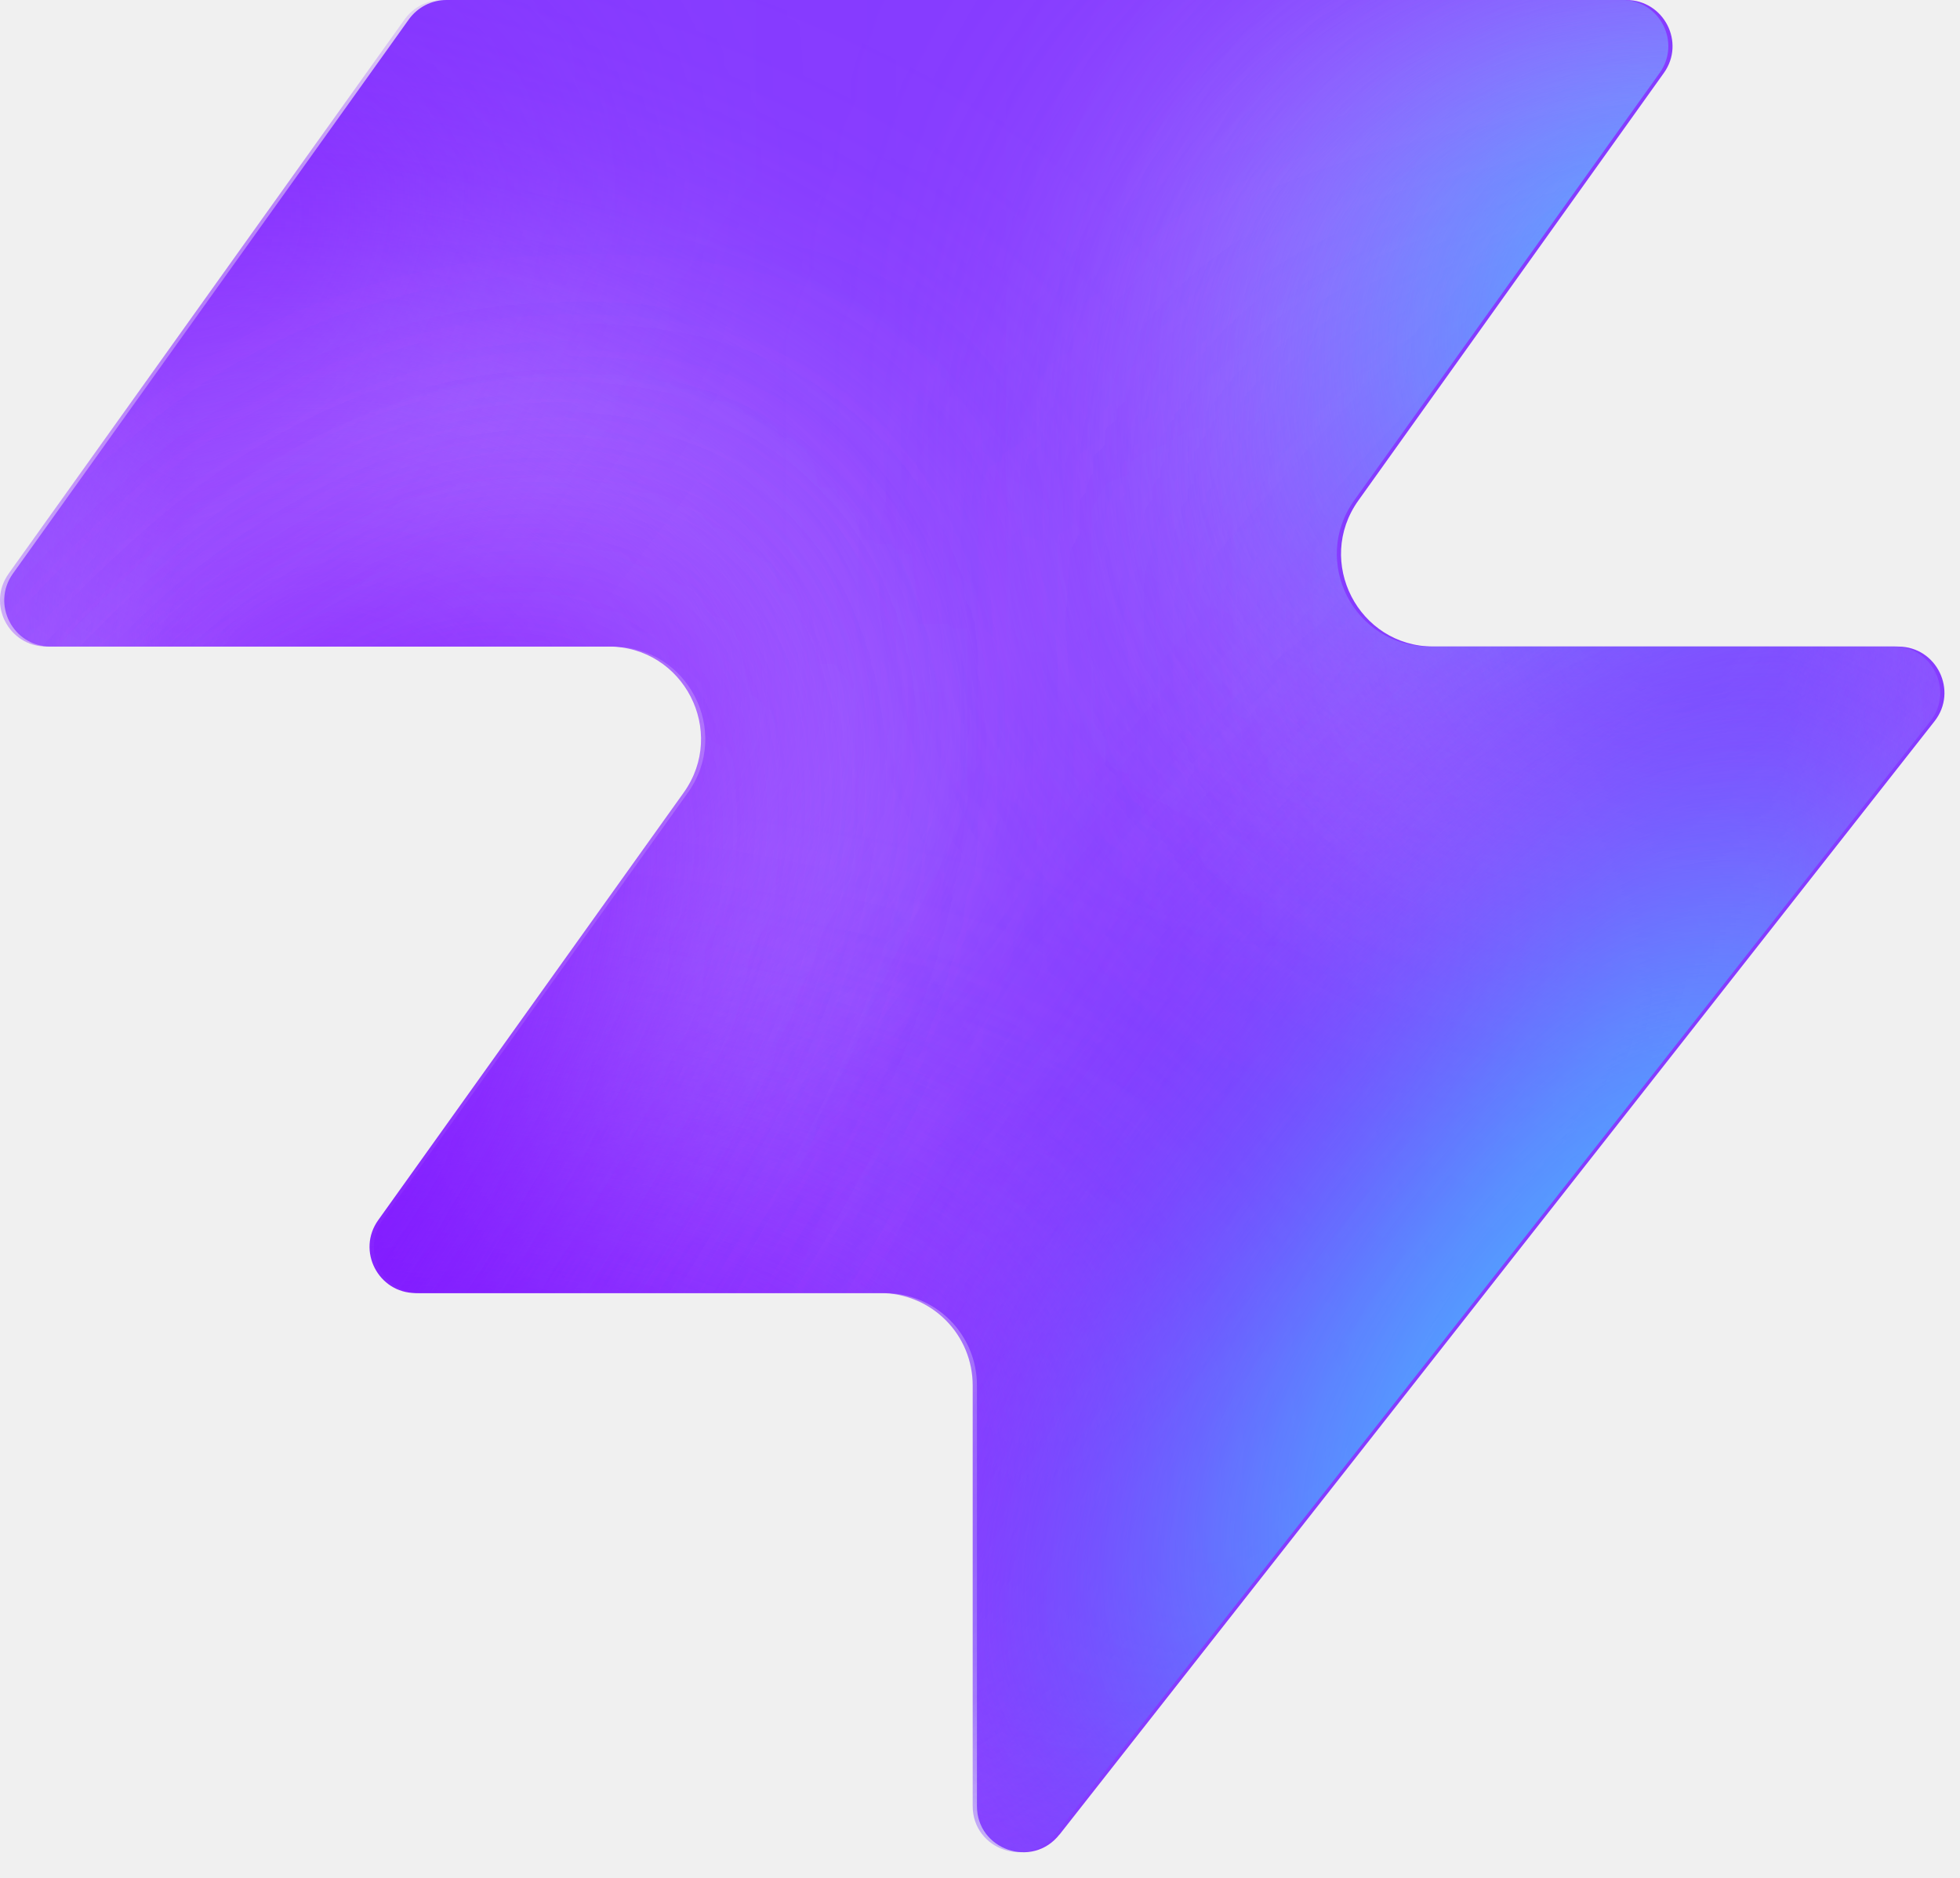
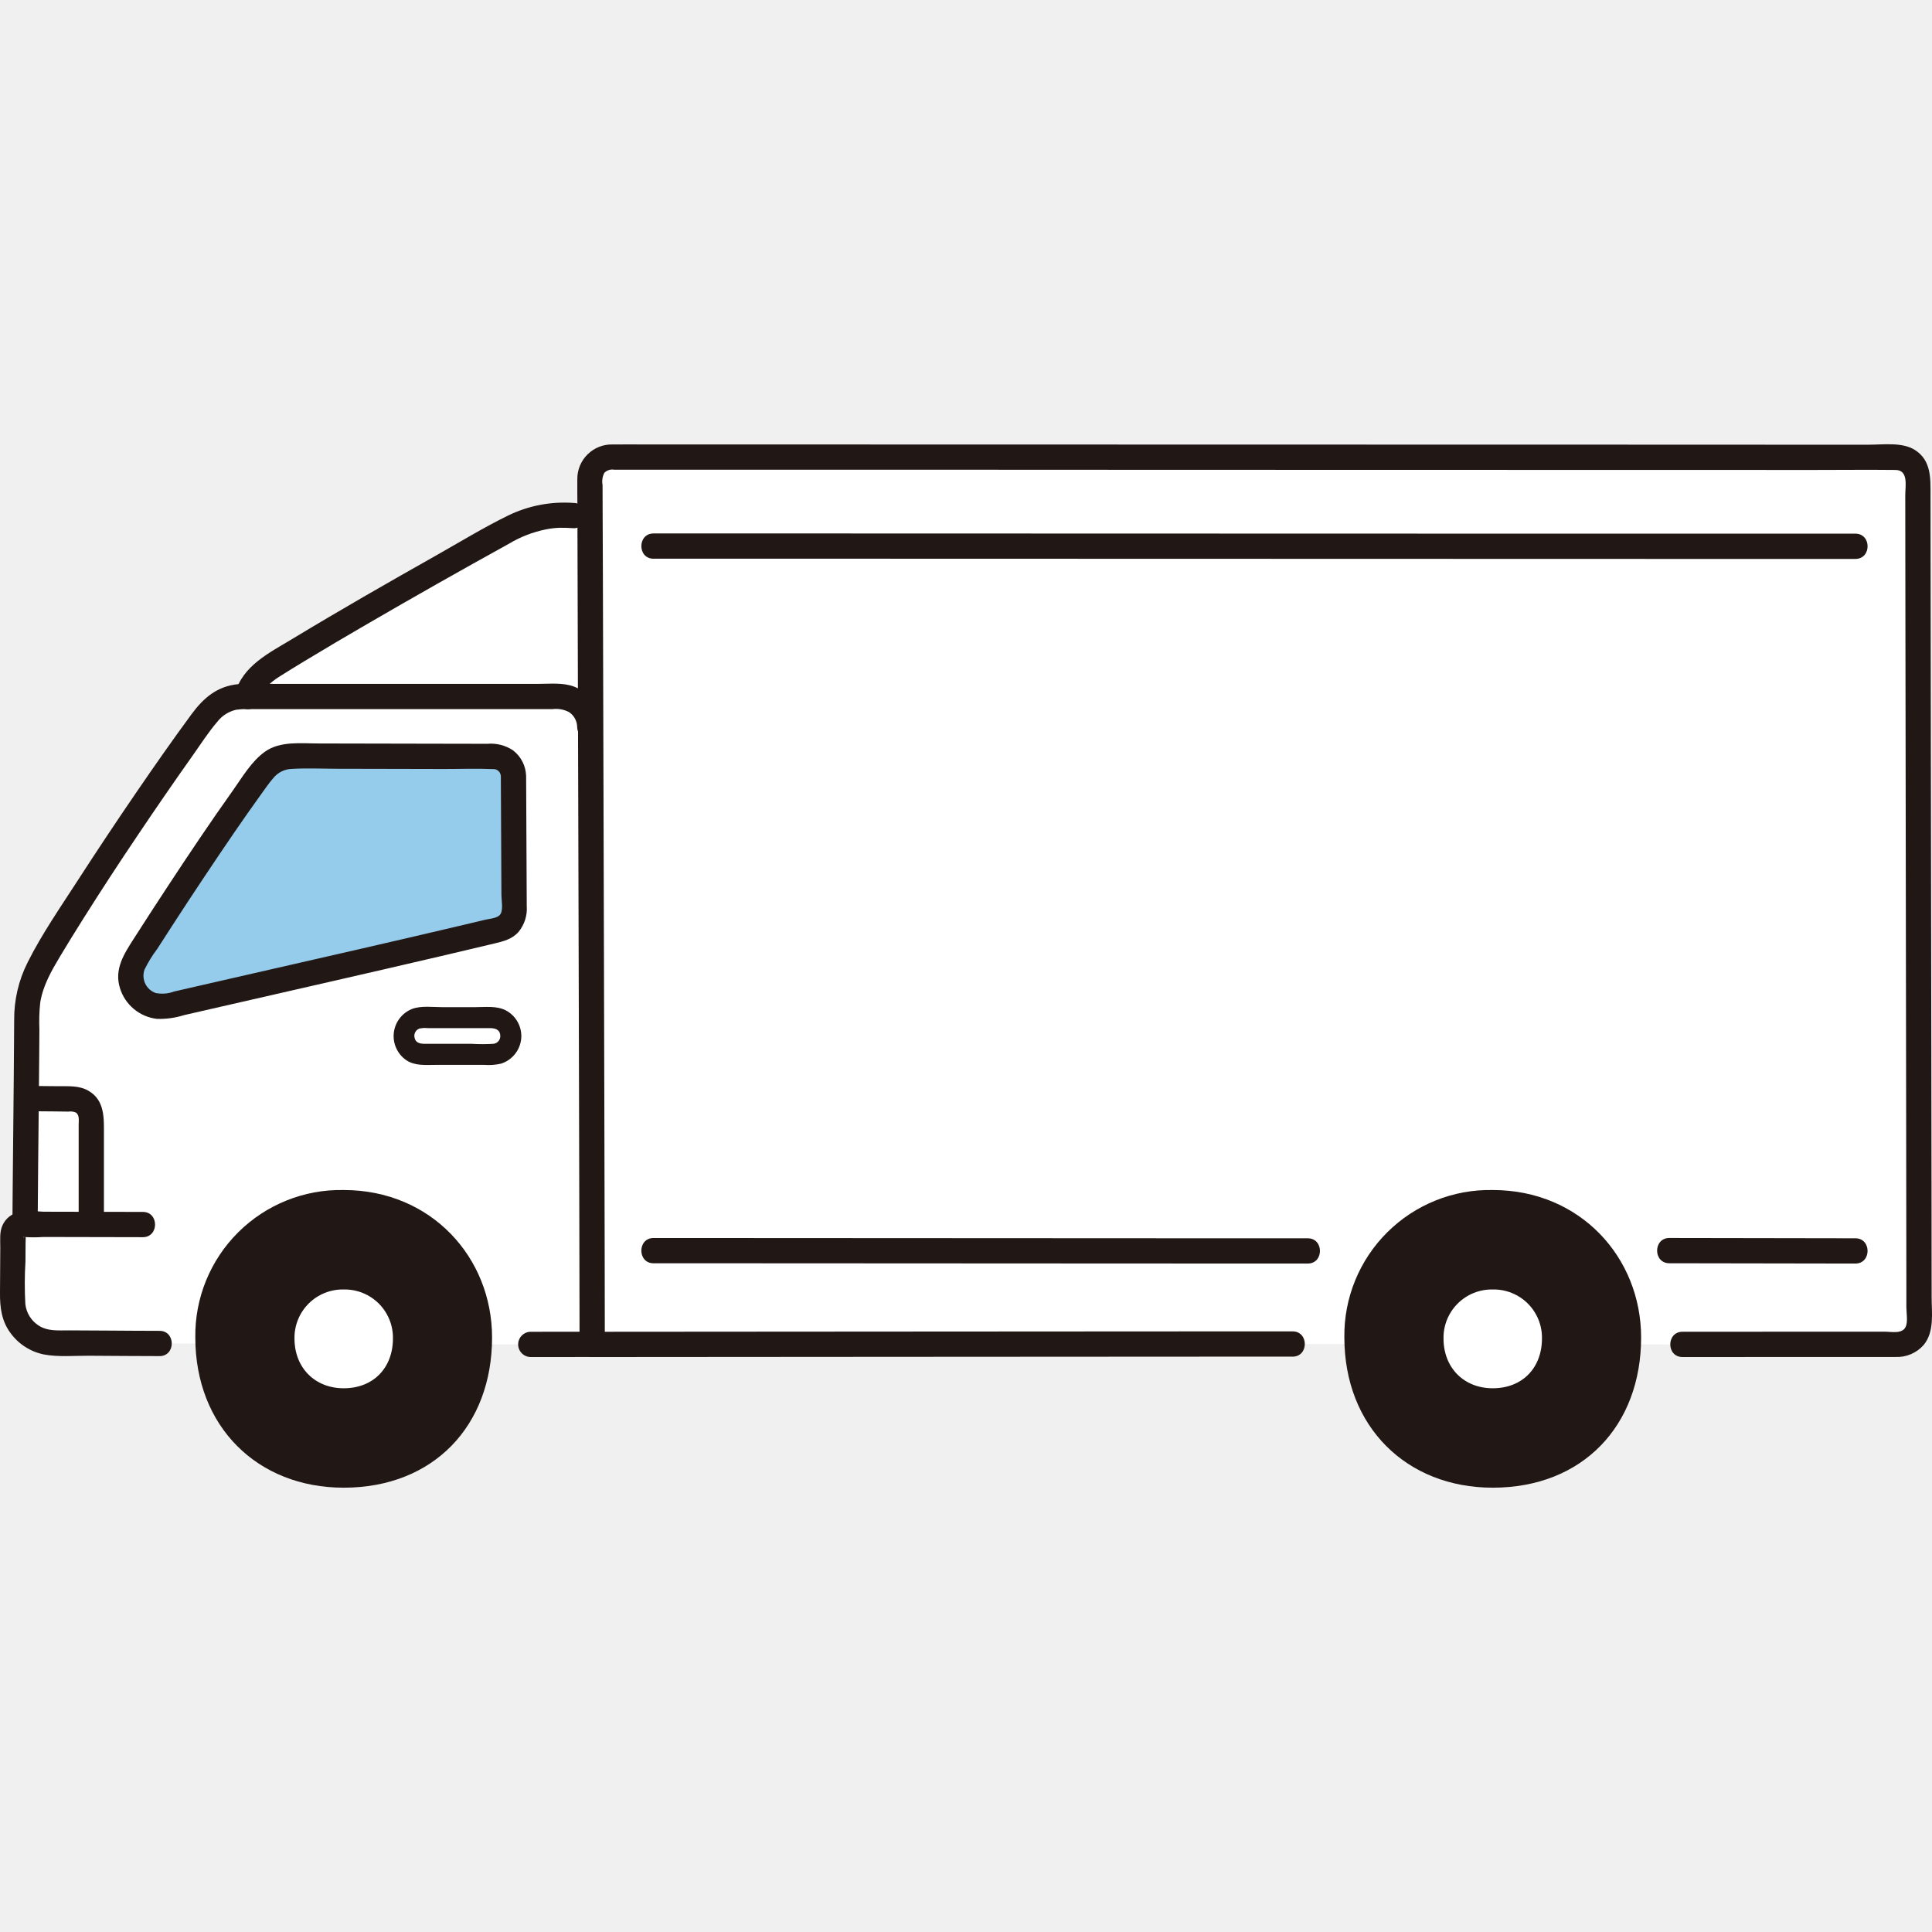
- <svg xmlns="http://www.w3.org/2000/svg" width="48" height="46" fill="none" viewBox="0 0 48 46">
-   <path fill="#863bff" d="M25.946 44.938c-.664.845-2.021.375-2.021-.698V33.937a2.26 2.26 0 0 0-2.262-2.262H10.287c-.92 0-1.456-1.04-.92-1.788l7.48-10.471c1.07-1.497 0-3.578-1.842-3.578H1.237c-.92 0-1.456-1.04-.92-1.788L10.013.474c.214-.297.556-.474.92-.474h28.894c.92 0 1.456 1.04.92 1.788l-7.48 10.471c-1.07 1.498 0 3.579 1.842 3.579h11.377c.943 0 1.473 1.088.89 1.83L25.947 44.94z" style="fill:#863bff;fill:color(display-p3 .525 .23 1);fill-opacity:1" />
-   <mask id="a" width="48" height="46" x="0" y="0" maskUnits="userSpaceOnUse" style="mask-type:alpha">
-     <path fill="#000" d="M25.842 44.938c-.664.844-2.021.375-2.021-.698V33.937a2.26 2.26 0 0 0-2.262-2.262H10.183c-.92 0-1.456-1.04-.92-1.788l7.48-10.471c1.07-1.498 0-3.579-1.842-3.579H1.133c-.92 0-1.456-1.04-.92-1.787L9.91.473c.214-.297.556-.474.92-.474h28.894c.92 0 1.456 1.04.92 1.788l-7.48 10.471c-1.07 1.498 0 3.578 1.842 3.578h11.377c.943 0 1.473 1.088.89 1.832L25.843 44.94z" style="fill:#000;fill-opacity:1" />
-   </mask>
-   <g mask="url(#a)">
-     <g filter="url(#b)">
-       <ellipse cx="5.508" cy="14.704" fill="#ede6ff" rx="5.508" ry="14.704" style="fill:#ede6ff;fill:color(display-p3 .927 .903 1);fill-opacity:1" transform="matrix(.00324 1 1 -.00324 -4.47 31.516)" />
-     </g>
-     <g filter="url(#c)">
-       <ellipse cx="10.399" cy="29.851" fill="#ede6ff" rx="10.399" ry="29.851" style="fill:#ede6ff;fill:color(display-p3 .927 .903 1);fill-opacity:1" transform="matrix(.00324 1 1 -.00324 -39.328 7.883)" />
-     </g>
-     <g filter="url(#d)">
-       <ellipse cx="5.508" cy="30.487" fill="#7e14ff" rx="5.508" ry="30.487" style="fill:#7e14ff;fill:color(display-p3 .492 .077 1);fill-opacity:1" transform="rotate(89.814 -25.913 -14.639)scale(1 -1)" />
-     </g>
-     <g filter="url(#e)">
-       <ellipse cx="5.508" cy="30.599" fill="#7e14ff" rx="5.508" ry="30.599" style="fill:#7e14ff;fill:color(display-p3 .492 .077 1);fill-opacity:1" transform="rotate(89.814 -32.644 -3.334)scale(1 -1)" />
-     </g>
-     <g filter="url(#f)">
-       <ellipse cx="5.508" cy="30.599" fill="#7e14ff" rx="5.508" ry="30.599" style="fill:#7e14ff;fill:color(display-p3 .492 .077 1);fill-opacity:1" transform="matrix(.00324 1 1 -.00324 -34.34 30.47)" />
-     </g>
-     <g filter="url(#g)">
-       <ellipse cx="14.072" cy="22.078" fill="#ede6ff" rx="14.072" ry="22.078" style="fill:#ede6ff;fill:color(display-p3 .927 .903 1);fill-opacity:1" transform="rotate(93.35 24.506 48.493)scale(-1 1)" />
-     </g>
-     <g filter="url(#h)">
-       <ellipse cx="3.47" cy="21.501" fill="#7e14ff" rx="3.47" ry="21.501" style="fill:#7e14ff;fill:color(display-p3 .492 .077 1);fill-opacity:1" transform="rotate(89.009 28.708 47.59)scale(-1 1)" />
-     </g>
-     <g filter="url(#i)">
-       <ellipse cx="3.47" cy="21.501" fill="#7e14ff" rx="3.47" ry="21.501" style="fill:#7e14ff;fill:color(display-p3 .492 .077 1);fill-opacity:1" transform="rotate(89.009 28.708 47.59)scale(-1 1)" />
-     </g>
-     <g filter="url(#j)">
-       <ellipse cx=".387" cy="8.972" fill="#7e14ff" rx="4.407" ry="29.108" style="fill:#7e14ff;fill:color(display-p3 .492 .077 1);fill-opacity:1" transform="rotate(39.51 .387 8.972)" />
-     </g>
-     <g filter="url(#k)">
-       <ellipse cx="47.523" cy="-6.092" fill="#7e14ff" rx="4.407" ry="29.108" style="fill:#7e14ff;fill:color(display-p3 .492 .077 1);fill-opacity:1" transform="rotate(37.892 47.523 -6.092)" />
-     </g>
-     <g filter="url(#l)">
-       <ellipse cx="41.412" cy="6.333" fill="#47bfff" rx="5.971" ry="9.665" style="fill:#47bfff;fill:color(display-p3 .28 .748 1);fill-opacity:1" transform="rotate(37.892 41.412 6.333)" />
-     </g>
-     <g filter="url(#m)">
-       <ellipse cx="-1.879" cy="38.332" fill="#7e14ff" rx="4.407" ry="29.108" style="fill:#7e14ff;fill:color(display-p3 .492 .077 1);fill-opacity:1" transform="rotate(37.892 -1.88 38.332)" />
-     </g>
-     <g filter="url(#n)">
-       <ellipse cx="-1.879" cy="38.332" fill="#7e14ff" rx="4.407" ry="29.108" style="fill:#7e14ff;fill:color(display-p3 .492 .077 1);fill-opacity:1" transform="rotate(37.892 -1.88 38.332)" />
-     </g>
-     <g filter="url(#o)">
-       <ellipse cx="35.651" cy="29.907" fill="#7e14ff" rx="4.407" ry="29.108" style="fill:#7e14ff;fill:color(display-p3 .492 .077 1);fill-opacity:1" transform="rotate(37.892 35.651 29.907)" />
-     </g>
-     <g filter="url(#p)">
-       <ellipse cx="38.418" cy="32.4" fill="#47bfff" rx="5.971" ry="15.297" style="fill:#47bfff;fill:color(display-p3 .28 .748 1);fill-opacity:1" transform="rotate(37.892 38.418 32.4)" />
-     </g>
-   </g>
+ <svg xmlns="http://www.w3.org/2000/svg" width="800px" height="800px" viewBox="0 -84.4 367.054 367.054">
  <defs>
-     <filter id="b" width="60.045" height="41.654" x="-19.77" y="16.149" color-interpolation-filters="sRGB" filterUnits="userSpaceOnUse">
-       <feFlood flood-opacity="0" result="BackgroundImageFix" />
-       <feBlend in="SourceGraphic" in2="BackgroundImageFix" result="shape" />
-       <feGaussianBlur result="effect1_foregroundBlur_2002_17158" stdDeviation="7.659" />
-     </filter>
-     <filter id="c" width="90.34" height="51.437" x="-54.613" y="-7.533" color-interpolation-filters="sRGB" filterUnits="userSpaceOnUse">
-       <feFlood flood-opacity="0" result="BackgroundImageFix" />
-       <feBlend in="SourceGraphic" in2="BackgroundImageFix" result="shape" />
-       <feGaussianBlur result="effect1_foregroundBlur_2002_17158" stdDeviation="7.659" />
-     </filter>
-     <filter id="d" width="79.355" height="29.4" x="-49.64" y="2.03" color-interpolation-filters="sRGB" filterUnits="userSpaceOnUse">
-       <feFlood flood-opacity="0" result="BackgroundImageFix" />
-       <feBlend in="SourceGraphic" in2="BackgroundImageFix" result="shape" />
-       <feGaussianBlur result="effect1_foregroundBlur_2002_17158" stdDeviation="4.596" />
-     </filter>
-     <filter id="e" width="79.579" height="29.4" x="-45.045" y="20.029" color-interpolation-filters="sRGB" filterUnits="userSpaceOnUse">
-       <feFlood flood-opacity="0" result="BackgroundImageFix" />
-       <feBlend in="SourceGraphic" in2="BackgroundImageFix" result="shape" />
-       <feGaussianBlur result="effect1_foregroundBlur_2002_17158" stdDeviation="4.596" />
-     </filter>
-     <filter id="f" width="79.579" height="29.4" x="-43.513" y="21.178" color-interpolation-filters="sRGB" filterUnits="userSpaceOnUse">
-       <feFlood flood-opacity="0" result="BackgroundImageFix" />
-       <feBlend in="SourceGraphic" in2="BackgroundImageFix" result="shape" />
-       <feGaussianBlur result="effect1_foregroundBlur_2002_17158" stdDeviation="4.596" />
-     </filter>
-     <filter id="g" width="74.749" height="58.852" x="15.756" y="-17.901" color-interpolation-filters="sRGB" filterUnits="userSpaceOnUse">
-       <feFlood flood-opacity="0" result="BackgroundImageFix" />
-       <feBlend in="SourceGraphic" in2="BackgroundImageFix" result="shape" />
-       <feGaussianBlur result="effect1_foregroundBlur_2002_17158" stdDeviation="7.659" />
-     </filter>
-     <filter id="h" width="61.377" height="25.362" x="23.548" y="2.284" color-interpolation-filters="sRGB" filterUnits="userSpaceOnUse">
-       <feFlood flood-opacity="0" result="BackgroundImageFix" />
-       <feBlend in="SourceGraphic" in2="BackgroundImageFix" result="shape" />
-       <feGaussianBlur result="effect1_foregroundBlur_2002_17158" stdDeviation="4.596" />
-     </filter>
-     <filter id="i" width="61.377" height="25.362" x="23.548" y="2.284" color-interpolation-filters="sRGB" filterUnits="userSpaceOnUse">
-       <feFlood flood-opacity="0" result="BackgroundImageFix" />
-       <feBlend in="SourceGraphic" in2="BackgroundImageFix" result="shape" />
-       <feGaussianBlur result="effect1_foregroundBlur_2002_17158" stdDeviation="4.596" />
-     </filter>
-     <filter id="j" width="56.045" height="63.649" x="-27.636" y="-22.853" color-interpolation-filters="sRGB" filterUnits="userSpaceOnUse">
-       <feFlood flood-opacity="0" result="BackgroundImageFix" />
-       <feBlend in="SourceGraphic" in2="BackgroundImageFix" result="shape" />
-       <feGaussianBlur result="effect1_foregroundBlur_2002_17158" stdDeviation="4.596" />
-     </filter>
-     <filter id="k" width="54.814" height="64.646" x="20.116" y="-38.415" color-interpolation-filters="sRGB" filterUnits="userSpaceOnUse">
-       <feFlood flood-opacity="0" result="BackgroundImageFix" />
-       <feBlend in="SourceGraphic" in2="BackgroundImageFix" result="shape" />
-       <feGaussianBlur result="effect1_foregroundBlur_2002_17158" stdDeviation="4.596" />
-     </filter>
-     <filter id="l" width="33.541" height="35.313" x="24.641" y="-11.323" color-interpolation-filters="sRGB" filterUnits="userSpaceOnUse">
-       <feFlood flood-opacity="0" result="BackgroundImageFix" />
-       <feBlend in="SourceGraphic" in2="BackgroundImageFix" result="shape" />
-       <feGaussianBlur result="effect1_foregroundBlur_2002_17158" stdDeviation="4.596" />
-     </filter>
-     <filter id="m" width="54.814" height="64.646" x="-29.286" y="6.009" color-interpolation-filters="sRGB" filterUnits="userSpaceOnUse">
-       <feFlood flood-opacity="0" result="BackgroundImageFix" />
-       <feBlend in="SourceGraphic" in2="BackgroundImageFix" result="shape" />
-       <feGaussianBlur result="effect1_foregroundBlur_2002_17158" stdDeviation="4.596" />
-     </filter>
-     <filter id="n" width="54.814" height="64.646" x="-29.286" y="6.009" color-interpolation-filters="sRGB" filterUnits="userSpaceOnUse">
-       <feFlood flood-opacity="0" result="BackgroundImageFix" />
-       <feBlend in="SourceGraphic" in2="BackgroundImageFix" result="shape" />
-       <feGaussianBlur result="effect1_foregroundBlur_2002_17158" stdDeviation="4.596" />
-     </filter>
-     <filter id="o" width="54.814" height="64.646" x="8.244" y="-2.416" color-interpolation-filters="sRGB" filterUnits="userSpaceOnUse">
-       <feFlood flood-opacity="0" result="BackgroundImageFix" />
-       <feBlend in="SourceGraphic" in2="BackgroundImageFix" result="shape" />
-       <feGaussianBlur result="effect1_foregroundBlur_2002_17158" stdDeviation="4.596" />
-     </filter>
-     <filter id="p" width="39.409" height="43.623" x="18.713" y="10.588" color-interpolation-filters="sRGB" filterUnits="userSpaceOnUse">
-       <feFlood flood-opacity="0" result="BackgroundImageFix" />
-       <feBlend in="SourceGraphic" in2="BackgroundImageFix" result="shape" />
-       <feGaussianBlur result="effect1_foregroundBlur_2002_17158" stdDeviation="4.596" />
-     </filter>
+     <style>.a{fill:#ffffff;}.b{fill:#211715;}.c{fill:#95cbeb;}</style>
  </defs>
+   <path class="a" d="M112.3,85.721c-.03-10.9-.06-21.784-.088-31.982-.092,0-.144,0-.144,0a5.834,5.834,0,0,0-5.851-5.813H46.371a8.963,8.963,0,0,0-3.8.748,10.292,10.292,0,0,0-3.725,3.305c-8.6,11.635-22.68,32.524-30.414,45.643A20.748,20.748,0,0,0,5.1,108.008c-.051,12.664-.232,24.338-.343,40.214A2,2,0,0,0,2.462,150.2c-.007,3.485-.042,7.429-.07,12.5a8,8,0,0,0,7.961,8.04c8.249.038,18.679.1,19.962.1l70.528.177c1.721,0,4.95,0,11.65-.007C112.5,162.6,112.4,124.133,112.3,85.721Z" />
+   <path class="a" d="M66.131,33.494C60,37.077,54.65,40.288,51.293,42.444A9.2,9.2,0,0,0,47,47.927c14.48,0,46.34,0,59.217,0a5.834,5.834,0,0,1,5.851,5.813h.144c-.044-15.86-.085-30.047-.114-39.973l-3.085-.214a25.62,25.62,0,0,0-3.965,0,20.852,20.852,0,0,0-8.487,2.683C87.74,21.077,75.938,27.762,66.131,33.494Z" />
+   <path class="a" d="M319.648,171.019c6.927,0,17.7-.018,40.939-.014a4,4,0,0,0,4-4c-.024-40.925-.191-123.86-.216-160.526a3.989,3.989,0,0,0-3.994-3.99c-30.264,0-214.715-.045-244.307-.05a3.986,3.986,0,0,0-3.993,4c.087,30.7.425,149.04.419,164.575,32.34-.025,123.415-.086,133.071-.079" />
+   <path class="b" d="M283.6,141.688A27.641,27.641,0,0,0,255.41,169.7c0,16.9,11.769,28.541,28.19,28.541,17.053,0,28.189-11.748,28.189-28.541C311.789,154.494,300.207,141.688,283.6,141.688Z" />
+   <path class="a" d="M283.6,160.583a9.171,9.171,0,0,0-9.353,9.3c0,5.608,3.905,9.47,9.354,9.47,5.658,0,9.353-3.9,9.353-9.47A9.164,9.164,0,0,0,283.6,160.583Z" />
+   <path class="b" d="M65.3,141.688A27.641,27.641,0,0,0,37.107,169.7c0,16.9,11.769,28.541,28.19,28.541,17.053,0,28.189-11.748,28.189-28.541C93.486,154.494,81.905,141.688,65.3,141.688Z" />
+   <path class="a" d="M65.3,160.583a9.171,9.171,0,0,0-9.353,9.3c0,5.608,3.905,9.47,9.354,9.47,5.658,0,9.353-3.9,9.353-9.47A9.164,9.164,0,0,0,65.3,160.583Z" />
+   <path class="c" d="M97.554,63.061a3.767,3.767,0,0,0-3.768-3.748c-11.15-.012-27.447-.067-37.267-.067a9.9,9.9,0,0,0-4.021.667A9.971,9.971,0,0,0,48.992,63.3c-5.839,7.869-15.45,22.295-23.223,34.561a5.84,5.84,0,0,0,6.245,8.819C52.2,102.034,78.373,96.138,94.87,92.154a3.667,3.667,0,0,0,2.806-3.587C97.638,80.715,97.582,69.024,97.554,63.061Z" />
+   <path class="b" d="M7.161,147.686q.08-11.109.205-22.217.047-4.776.086-9.552.019-2.364.032-4.73a34.121,34.121,0,0,1,.16-5.117c.516-3.238,2.144-6.054,3.8-8.822q2.1-3.5,4.285-6.957,5.136-8.154,10.53-16.144,5.112-7.612,10.413-15.1c1.494-2.1,2.916-4.347,4.6-6.3a6.275,6.275,0,0,1,3.58-2.3,17.867,17.867,0,0,1,3.337-.121h56.763a5.285,5.285,0,0,1,3.174.574,3.471,3.471,0,0,1,1.531,2.839c.1,3.081,4.9,3.1,4.8,0a8.367,8.367,0,0,0-5.34-7.672c-2.124-.826-4.609-.541-6.851-.541H52.059c-2.234,0-4.541-.16-6.767.05-4.043.382-6.626,2.616-8.949,5.774-3.56,4.837-7,9.762-10.393,14.717q-5.688,8.31-11.156,16.77c-3.277,5.081-6.832,10.186-9.543,15.6A23.876,23.876,0,0,0,2.694,109.4q-.026,5.131-.073,10.263c-.065,7.255-.148,14.51-.211,21.765q-.027,3.127-.049,6.255c-.022,3.089,4.778,3.093,4.8,0Z" />
+   <path class="b" d="M99.954,63.061a6.33,6.33,0,0,0-2.535-4.939,7.628,7.628,0,0,0-4.847-1.21q-5.273-.008-10.544-.02-10.73-.024-21.459-.043c-3.36,0-7.344-.5-10.233,1.562-2.571,1.834-4.324,4.88-6.133,7.425-4.239,5.96-8.311,12.039-12.329,18.15q-3.274,4.98-6.486,10c-1.859,2.91-3.709,5.745-2.6,9.339a8.354,8.354,0,0,0,7,5.844,15.3,15.3,0,0,0,5.144-.7l5.29-1.213c14.811-3.391,29.631-6.746,44.425-10.21q4.65-1.091,9.3-2.2c1.7-.408,3.335-.811,4.548-2.174a6.929,6.929,0,0,0,1.58-4.948q-.051-10.352-.1-20.7-.011-1.978-.019-3.958c-.015-3.087-4.815-3.094-4.8,0q.042,8.89.085,17.779.01,2.379.023,4.758c0,1.015.359,2.779-.165,3.641-.509.837-2.026.881-2.909,1.092q-2.087.5-4.175.994c-13.281,3.142-26.59,6.165-39.894,9.2q-5.084,1.161-10.167,2.325l-4.87,1.117a6.4,6.4,0,0,1-3.531.281,3.486,3.486,0,0,1-2.1-4.435,23.573,23.573,0,0,1,2.424-3.943Q31.331,93.6,32.8,91.34q5.745-8.861,11.707-17.578c1.665-2.423,3.347-4.834,5.069-7.216.749-1.036,1.472-2.114,2.314-3.078a4.7,4.7,0,0,1,3.624-1.794c2.869-.163,5.781-.025,8.654-.02q4.936.007,9.872.02l10.2.023c3.115.006,6.261-.118,9.373.016a1.408,1.408,0,0,1,1.54,1.348C95.306,66.136,100.107,66.154,99.954,63.061Z" />
+   <path class="b" d="M319.648,173.419q16.588,0,33.176-.014c2.42,0,4.842.014,7.263,0a6.737,6.737,0,0,0,5.346-2.237c2.127-2.524,1.551-6.135,1.548-9.213q-.006-9.068-.018-18.134-.026-21.29-.061-42.578-.034-22.416-.07-44.833-.03-19.4-.053-38.8,0-3.889-.008-7.777c0-3.291.2-6.751-2.985-8.757C361.4-.432,357.8.086,355.059.086l-19.618,0L307.954.076,275.328.07,239.876.062,204.312.055,171.352.048,143.305.042l-20.4,0c-2.168,0-4.337-.02-6.5,0a6.542,6.542,0,0,0-6.723,6.6c-.017,1.506.009,3.014.013,4.521q.037,13.1.074,26.2l.1,34.54q.051,18.345.1,36.69.042,16.557.083,33.114.027,11.67.048,23.341,0,2.986.006,5.972a2.435,2.435,0,0,0,2.4,2.4l24.665-.018,31.7-.022,32.763-.02q13.647-.007,27.294-.015,7.909,0,15.818,0h.834c3.088,0,3.093-4.8,0-4.8q-6.979,0-13.96,0l-26.21.014-32.444.02-32.145.021-25.886.019-2.426,0,2.4,2.4q0-8.046-.025-16.091-.029-14.231-.066-28.46-.045-17.612-.092-35.224l-.1-35.924q-.042-15.5-.087-31L114.492,12.5l-.014-4.764a3.6,3.6,0,0,1,.335-2.3,2.106,2.106,0,0,1,1.884-.6l15.583,0,24.312,0,30.231.006L221,4.858l35.252.008,34,.007,30.281.006,24.1.005c5.164,0,10.331-.057,15.494,0,2.507.029,1.847,3.069,1.848,4.823q0,3.814.008,7.627.009,8.927.022,17.852.029,21,.064,42.01.035,22.077.067,44.154.029,19.281.048,38.563l0,4.026c0,1.075.321,2.774-.137,3.751-.65,1.388-2.717.912-3.919.912H351.09q-10,0-20.01.007-5.716,0-11.432.007c-3.088,0-3.094,4.8,0,4.8Z" />
+   <path class="b" d="M100.843,173.419q5.84,0,11.68-.007a2.4,2.4,0,1,0,0-4.8q-5.84,0-11.68.007a2.4,2.4,0,1,0,0,4.8Z" />
+   <path class="b" d="M27.141,145.848q-7.3,0-14.6-.03l-4.294-.01a21.688,21.688,0,0,0-4.754.1,4.4,4.4,0,0,0-3,2.441c-.618,1.318-.432,2.863-.439,4.282Q.034,156.947,0,161.258c-.017,2.756.3,5.318,1.993,7.595a10.4,10.4,0,0,0,6.357,4.079c2.748.513,5.737.226,8.524.24,4.479.024,8.96.067,13.44.07,3.088,0,3.093-4.8,0-4.8-3.209,0-6.417-.032-9.625-.049l-7.522-.04c-2.038-.01-4.084.223-5.867-.94a5.616,5.616,0,0,1-2.483-4.022,69.371,69.371,0,0,1,.021-8.131q.01-1.669.018-3.34c0-.453.049-.935,0-1.386-.119-1.211-.185.653-.4.066a25.363,25.363,0,0,0,3.791.008l4.294.01q7.3.018,14.6.03c3.089,0,3.094-4.8,0-4.8Z" />
+   <path class="b" d="M99.044,112.4a5.525,5.525,0,0,0-2.986-4.864c-1.739-.874-3.858-.592-5.745-.592H83.964c-1.786,0-3.936-.3-5.637.327A5.552,5.552,0,0,0,77.159,117c1.659,1.14,3.711.913,5.619.913H92a10.656,10.656,0,0,0,3.2-.235,5.541,5.541,0,0,0,3.848-5.28c.045-2.575-3.955-2.575-4,0a1.457,1.457,0,0,1-1.3,1.51,33.536,33.536,0,0,1-4.158,0H80.674c-.891,0-1.734-.179-1.924-1.2a1.483,1.483,0,0,1,.885-1.68,4.725,4.725,0,0,1,1.606-.1H93.088c.992,0,1.931.286,1.956,1.456C95.1,114.968,99.1,114.977,99.044,112.4Z" />
+   <path class="b" d="M124.163,155.6q7.252,0,14.506.006l27.5.014,32.423.017,29.717.014q9.474,0,18.947.007h1.2c3.088,0,3.093-4.8,0-4.8q-8.538,0-17.076,0l-28.821-.014-32.5-.017-28.549-.015q-8.265,0-16.53-.007h-.815c-3.088,0-3.094,4.8,0,4.8Z" />
+   <path class="b" d="M124.163,21.742l7.922,0,16.962,0,23.732.006,28.55.008,31.126.008,31.412.009,29.813.008,25.923.007,19.876,0,11.67,0H352.5c3.088,0,3.093-4.8,0-4.8l-9.364,0-18.09,0L300.5,16.989l-29.057-.008-31.319-.008-31.3-.009-29.383-.008-25.182-.007-18.822,0-10.3,0h-.971c-3.088,0-3.094,4.8,0,4.8Z" />
+   <path class="b" d="M317.148,155.6c11.783,0,23.566.058,35.349.058,3.088,0,3.093-4.8,0-4.8-11.783,0-23.566-.057-35.349-.058-3.089,0-3.094,4.8,0,4.8Z" />
+   <path class="b" d="M5.643,126.715c1.575,0,3.149.022,4.723.041l2.646.033a2.624,2.624,0,0,1,1.386.172c.757.5.547,1.539.547,2.4v18.329c0,3.089,4.8,3.094,4.8,0V131.192c0-3.131.2-6.534-2.932-8.358-1.782-1.04-3.855-.846-5.838-.87-1.777-.022-3.554-.047-5.332-.049-3.088,0-3.093,4.8,0,4.8Z" />
+   <path class="b" d="M49.289,48.653c.566-2.157,2.1-3.435,3.922-4.588,1.5-.948,3.005-1.873,4.518-2.791,3.995-2.422,8.023-4.788,12.062-7.135q13.338-7.751,26.845-15.206a22.213,22.213,0,0,1,7.033-2.747,15.7,15.7,0,0,1,2.712-.317c.876-.01,1.754.027,2.628.086a2.4,2.4,0,1,0,0-4.8A24.322,24.322,0,0,0,96.587,13.52c-4.706,2.3-9.232,5.068-13.792,7.643C73.652,26.325,64.534,31.542,55.552,36.98c-4.333,2.624-9.5,5.088-10.892,10.4-.785,2.99,3.843,4.266,4.629,1.276Z" />
</svg>
